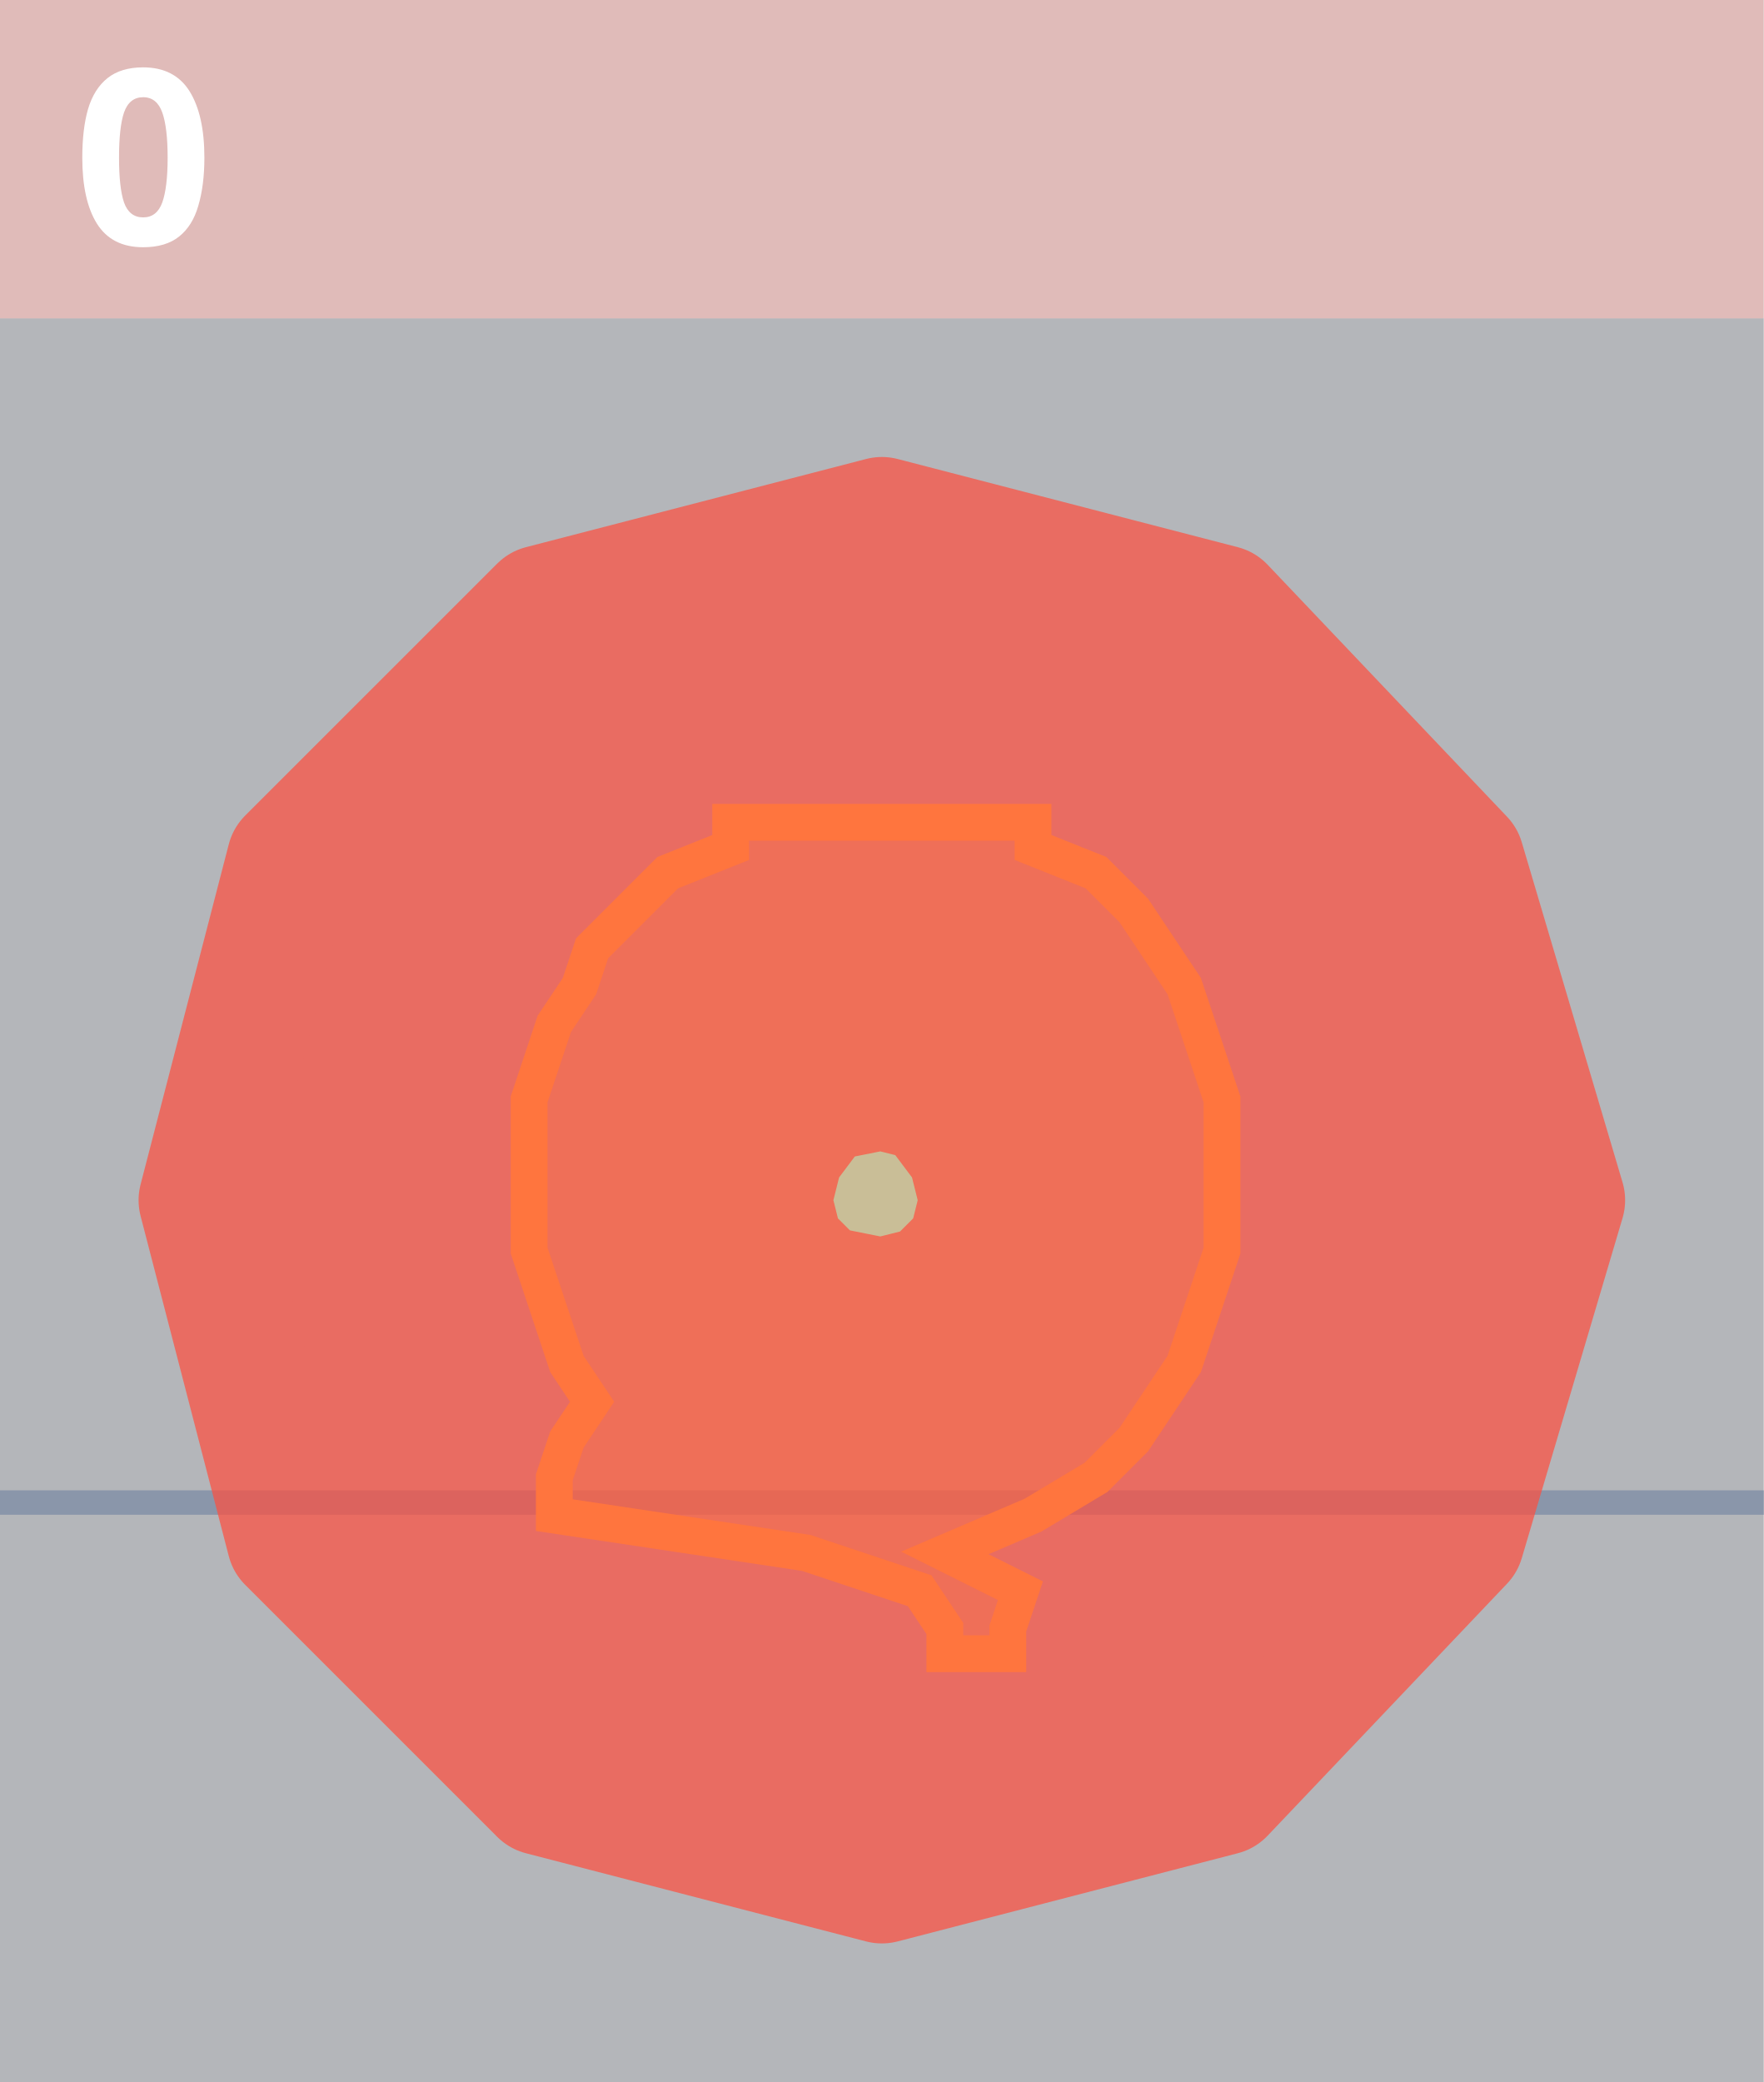
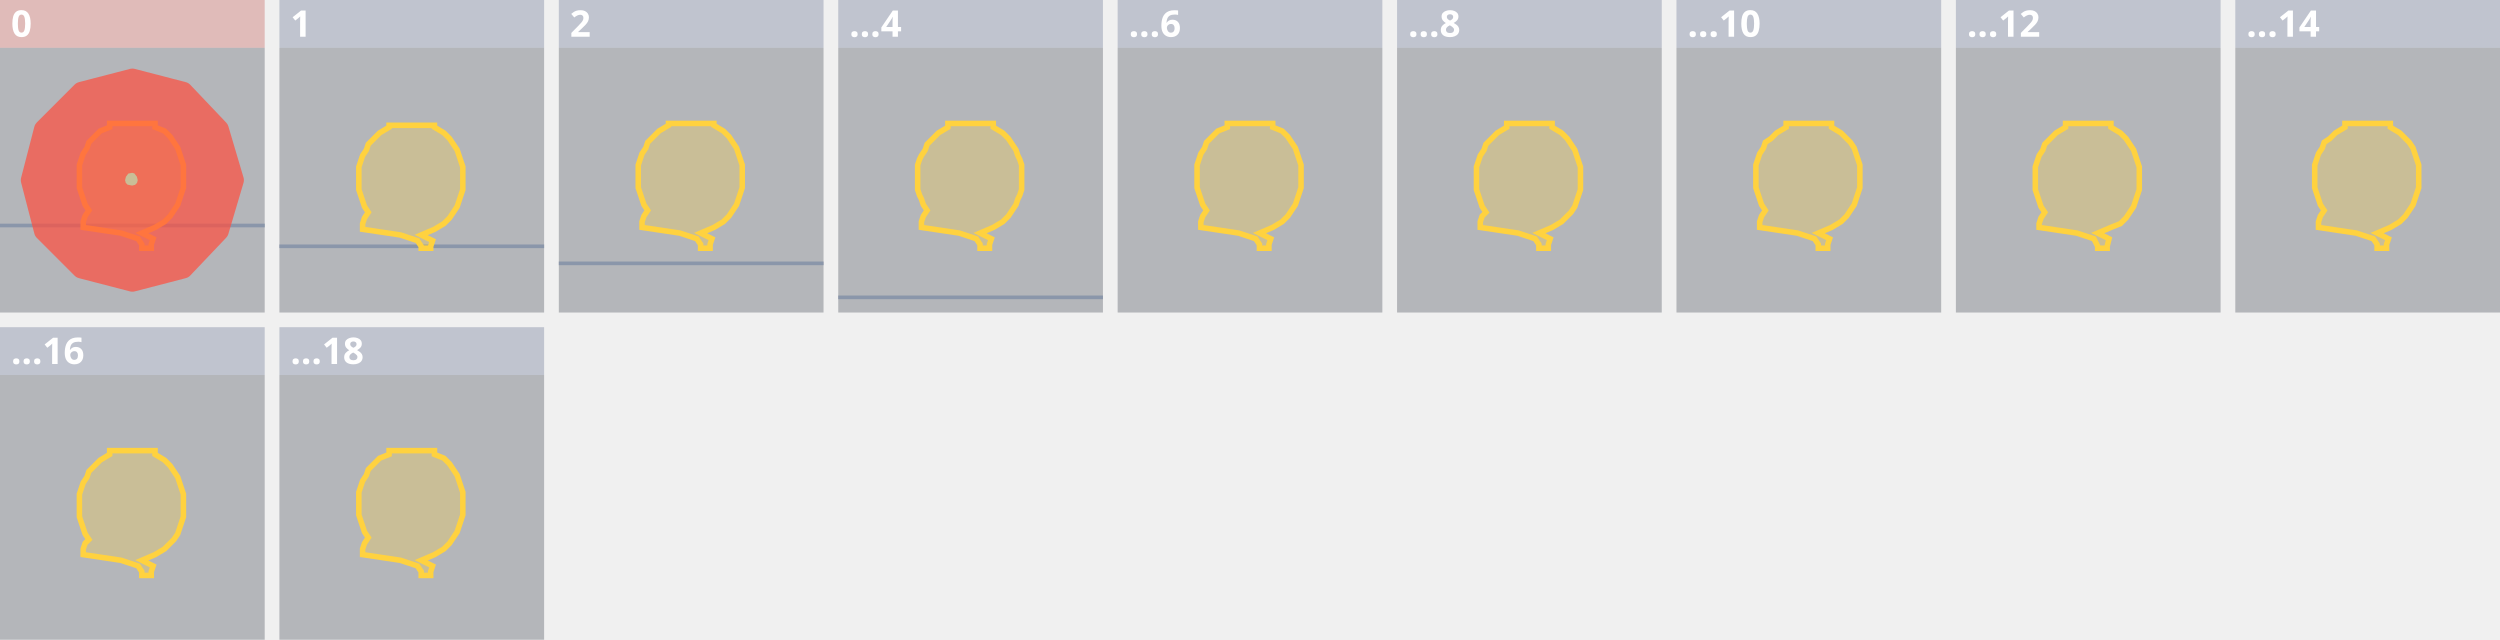
- <svg xmlns="http://www.w3.org/2000/svg" viewBox="0 0 72 85" width="72" height="85">
+ <svg xmlns="http://www.w3.org/2000/svg" viewBox="0 0 680 174" width="680" height="174">
  <style>text{font:bold 10px sans-serif;fill:#ffffff}.k{fill:#1b2230}.g{stroke:#8a96aa;stroke-width:1.94}use{stroke-width:2.92;fill-opacity:.28}.u{stroke:#ffd23f;fill:#ffd23f}.v{stroke:#4ade80;fill:#4ade80;fill-opacity:.6}.a{stroke:#e879f9;fill:#e879f9}.o{stroke:#22d3ee;fill:#22d3ee;fill-opacity:.5}.H{color:#ff4d3d;fill:#ff4d3d;opacity:.7}.G{color:#3b9cff;fill:#3b9cff;opacity:.75}.S{color:#ffa630;fill:#ffa630;opacity:.75}.T{color:#ffa630;fill:none;stroke:#ffa630;stroke-width:3.89;stroke-dasharray:7.8}.P{color:#c49bff;fill:none;stroke:#c49bff;stroke-width:1.94;stroke-dasharray:5.8}</style>
  <defs>
    <path id="b0" d="M12 -30L-12 -30L-12 -28L-17 -26L-20 -23L-23 -20L-24 -17L-26 -14L-27 -11L-28 -8L-28 -5L-28 -2L-28 1L-28 4L-27 7L-26 10L-25 13L-23 16L-25 19L-26 22L-26 25L-6 28L3 31L5 34L5 36L10 36L10 34L11 31L5 28L12 25L17 22L20 19L22 16L24 13L25 10L26 7L27 4L27 1L27 -2L27 -5L27 -8L26 -11L25 -14L24 -17L22 -20L20 -23L17 -26L12 -28Z" />
+     <path id="b1" d="M12 -29L-12 -29L-12 -28L-17 -25L-20 -22L-23 -19L-24 -16L-26 -13L-27 -10L-28 -7L-28 -4L-28 -1L-28 2L-28 5L-27 8L-26 11L-25 14L-23 17L-25 20L-26 23L-26 26L-6 29L3 32L5 35L5 36L10 36L10 35L11 32L5 29L12 26L17 23L20 20L22 17L24 14L25 11L26 8L27 5L27 2L27 -1L27 -4L27 -7L26 -10L25 -13L24 -16L22 -19L20 -22L17 -25L12 -28Z" />
+     <path id="b2" d="M12 -30L-12 -30L-12 -29L-17 -26L-20 -23L-23 -20L-24 -17L-26 -14L-27 -11L-28 -8L-28 -5L-28 -2L-28 1L-28 4L-27 7L-26 10L-25 13L-23 16L-25 19L-26 22L-26 25L-6 28L3 31L5 34L5 36L10 36L10 34L11 31L5 28L12 25L17 22L20 19L22 16L24 13L25 10L26 7L27 4L27 1L27 -2L27 -5L27 -8L26 -11L25 -14L24 -17L22 -20L20 -23L17 -26L12 -29Z" />
+     <path id="b3" d="M12 -30L-12 -30L-12 -28L-17 -25L-20 -22L-23 -19L-24 -16L-26 -13L-27 -11L-28 -8L-28 -5L-28 -2L-28 1L-28 5L-27 8L-26 10L-25 13L-23 16L-25 19L-26 22L-26 25L-6 28L3 31L5 34L5 36L10 36L10 34L11 31L5 28L12 25L17 22L20 19L22 16L24 13L25 10L26 8L27 5L27 1L27 -2L27 -5L27 -8L26 -11L25 -13L24 -16L22 -19L20 -22L17 -25L12 -28Z" />
+     <path id="b4" d="M12 -30L-12 -30L-12 -28L-17 -25L-20 -22L-23 -19L-24 -16L-26 -13L-27 -10L-28 -7L-28 -5L-28 -2L-28 2L-28 5L-27 8L-26 11L-25 14L-23 17L-25 19L-26 22L-26 25L-6 28L3 31L5 34L5 36L10 36L10 34L11 31L5 28L12 25L17 22L20 19L22 17L24 14L25 11L26 8L27 5L27 2L27 -2L27 -5L27 -7L26 -10L25 -13L24 -16L22 -19L20 -22L17 -25L12 -28Z" />
+     <path id="b5" d="M12 -30L-12 -30L-12 -28L-17 -25L-20 -22L-23 -20L-24 -17L-26 -14L-27 -11L-28 -8L-28 -5L-28 -2L-28 1L-28 4L-27 7L-26 10L-25 13L-23 16L-25 19L-26 22L-26 25L-6 28L3 31L5 34L5 36L10 36L10 34L11 31L5 28L12 25L17 22L20 19L22 16L24 13L25 10L26 7L27 4L27 1L27 -2L27 -5L27 -8L26 -11L25 -14L24 -17L22 -20L20 -22L17 -25L12 -28Z" />
+     <path id="b6" d="M12 -30L-12 -30L-12 -28L-17 -25L-20 -22L-23 -19L-24 -16L-26 -13L-27 -10L-28 -7L-28 -4L-28 -1L-28 2L-28 5L-27 8L-26 11L-25 14L-23 17L-25 20L-26 23L-26 25L-6 28L3 31L5 35L5 36L10 36L10 35L11 31L5 28L12 25L17 23L20 20L22 17L24 14L25 11L26 8L27 5L27 2L27 -1L27 -4L27 -7L26 -10L25 -13L24 -16L22 -19L20 -22L17 -25L12 -28Z" />
    <rect id="K" x="-70" y="-70" width="140" height="140" class="k" />
    <rect id="La" width="72" height="13" fill="#b8332b" />
+     <rect id="Le" width="72" height="13" fill="#46557a" />
  </defs>
  <use href="#La" x="0" y="0" />
  <text x="3" y="10">0</text>
  <svg x="0" y="13" width="72" height="72" viewBox="-70 -70 140 140">
    <use href="#K" />
    <line x1="-70" y1="24" x2="70" y2="24" class="g" />
    <use href="#b0" class="u" />
    <g class="H">
      <path d="M-54 0L-47 -27L-27 -47L0 -54L27 -47L46 -27L54 0L46 27L27 47L0 54L-27 47L-47 27L-54 0L-9 0L-8 4L-5 7L0 8L4 7L7 4L8 0L7 -4L4 -8L0 -9L-5 -8L-8 -4L-9 0Z" stroke="currentColor" stroke-width="10" stroke-linejoin="round" />
    </g>
  </svg>
+   <use href="#Le" x="76" y="0" />
+   <text x="79" y="10">1</text>
+   <svg x="76" y="13" width="72" height="72" viewBox="-70 -70 140 140">
+     <use href="#K" />
+     <line x1="-70" y1="35" x2="70" y2="35" class="g" />
+     <use href="#b1" class="u" />
+   </svg>
+   <use href="#Le" x="152" y="0" />
+   <text x="155" y="10">2</text>
+   <svg x="152" y="13" width="72" height="72" viewBox="-70 -70 140 140">
+     <use href="#K" />
+     <line x1="-70" y1="44" x2="70" y2="44" class="g" />
+     <use href="#b2" class="u" />
+   </svg>
+   <use href="#Le" x="228" y="0" />
+   <text x="231" y="10">…4</text>
+   <svg x="228" y="13" width="72" height="72" viewBox="-70 -70 140 140">
+     <use href="#K" />
+     <line x1="-70" y1="62" x2="70" y2="62" class="g" />
+     <use href="#b3" class="u" />
+   </svg>
+   <use href="#Le" x="304" y="0" />
+   <text x="307" y="10">…6</text>
+   <svg x="304" y="13" width="72" height="72" viewBox="-70 -70 140 140">
+     <use href="#K" />
+     <use href="#b0" class="u" />
+   </svg>
+   <use href="#Le" x="380" y="0" />
+   <text x="383" y="10">…8</text>
+   <svg x="380" y="13" width="72" height="72" viewBox="-70 -70 140 140">
+     <use href="#K" />
+     <use href="#b4" class="u" />
+   </svg>
+   <use href="#Le" x="456" y="0" />
+   <text x="459" y="10">…10</text>
+   <svg x="456" y="13" width="72" height="72" viewBox="-70 -70 140 140">
+     <use href="#K" />
+     <use href="#b5" class="u" />
+   </svg>
+   <use href="#Le" x="532" y="0" />
+   <text x="535" y="10">…12</text>
+   <svg x="532" y="13" width="72" height="72" viewBox="-70 -70 140 140">
+     <use href="#K" />
+     <use href="#b6" class="u" />
+   </svg>
+   <use href="#Le" x="608" y="0" />
+   <text x="611" y="10">…14</text>
+   <svg x="608" y="13" width="72" height="72" viewBox="-70 -70 140 140">
+     <use href="#K" />
+     <use href="#b5" class="u" />
+   </svg>
+   <use href="#Le" x="0" y="89" />
+   <text x="3" y="99">…16</text>
+   <svg x="0" y="102" width="72" height="72" viewBox="-70 -70 140 140">
+     <use href="#K" />
+     <use href="#b4" class="u" />
+   </svg>
+   <use href="#Le" x="76" y="89" />
+   <text x="79" y="99">…18</text>
+   <svg x="76" y="102" width="72" height="72" viewBox="-70 -70 140 140">
+     <use href="#K" />
+     <use href="#b0" class="u" />
+   </svg>
</svg>
